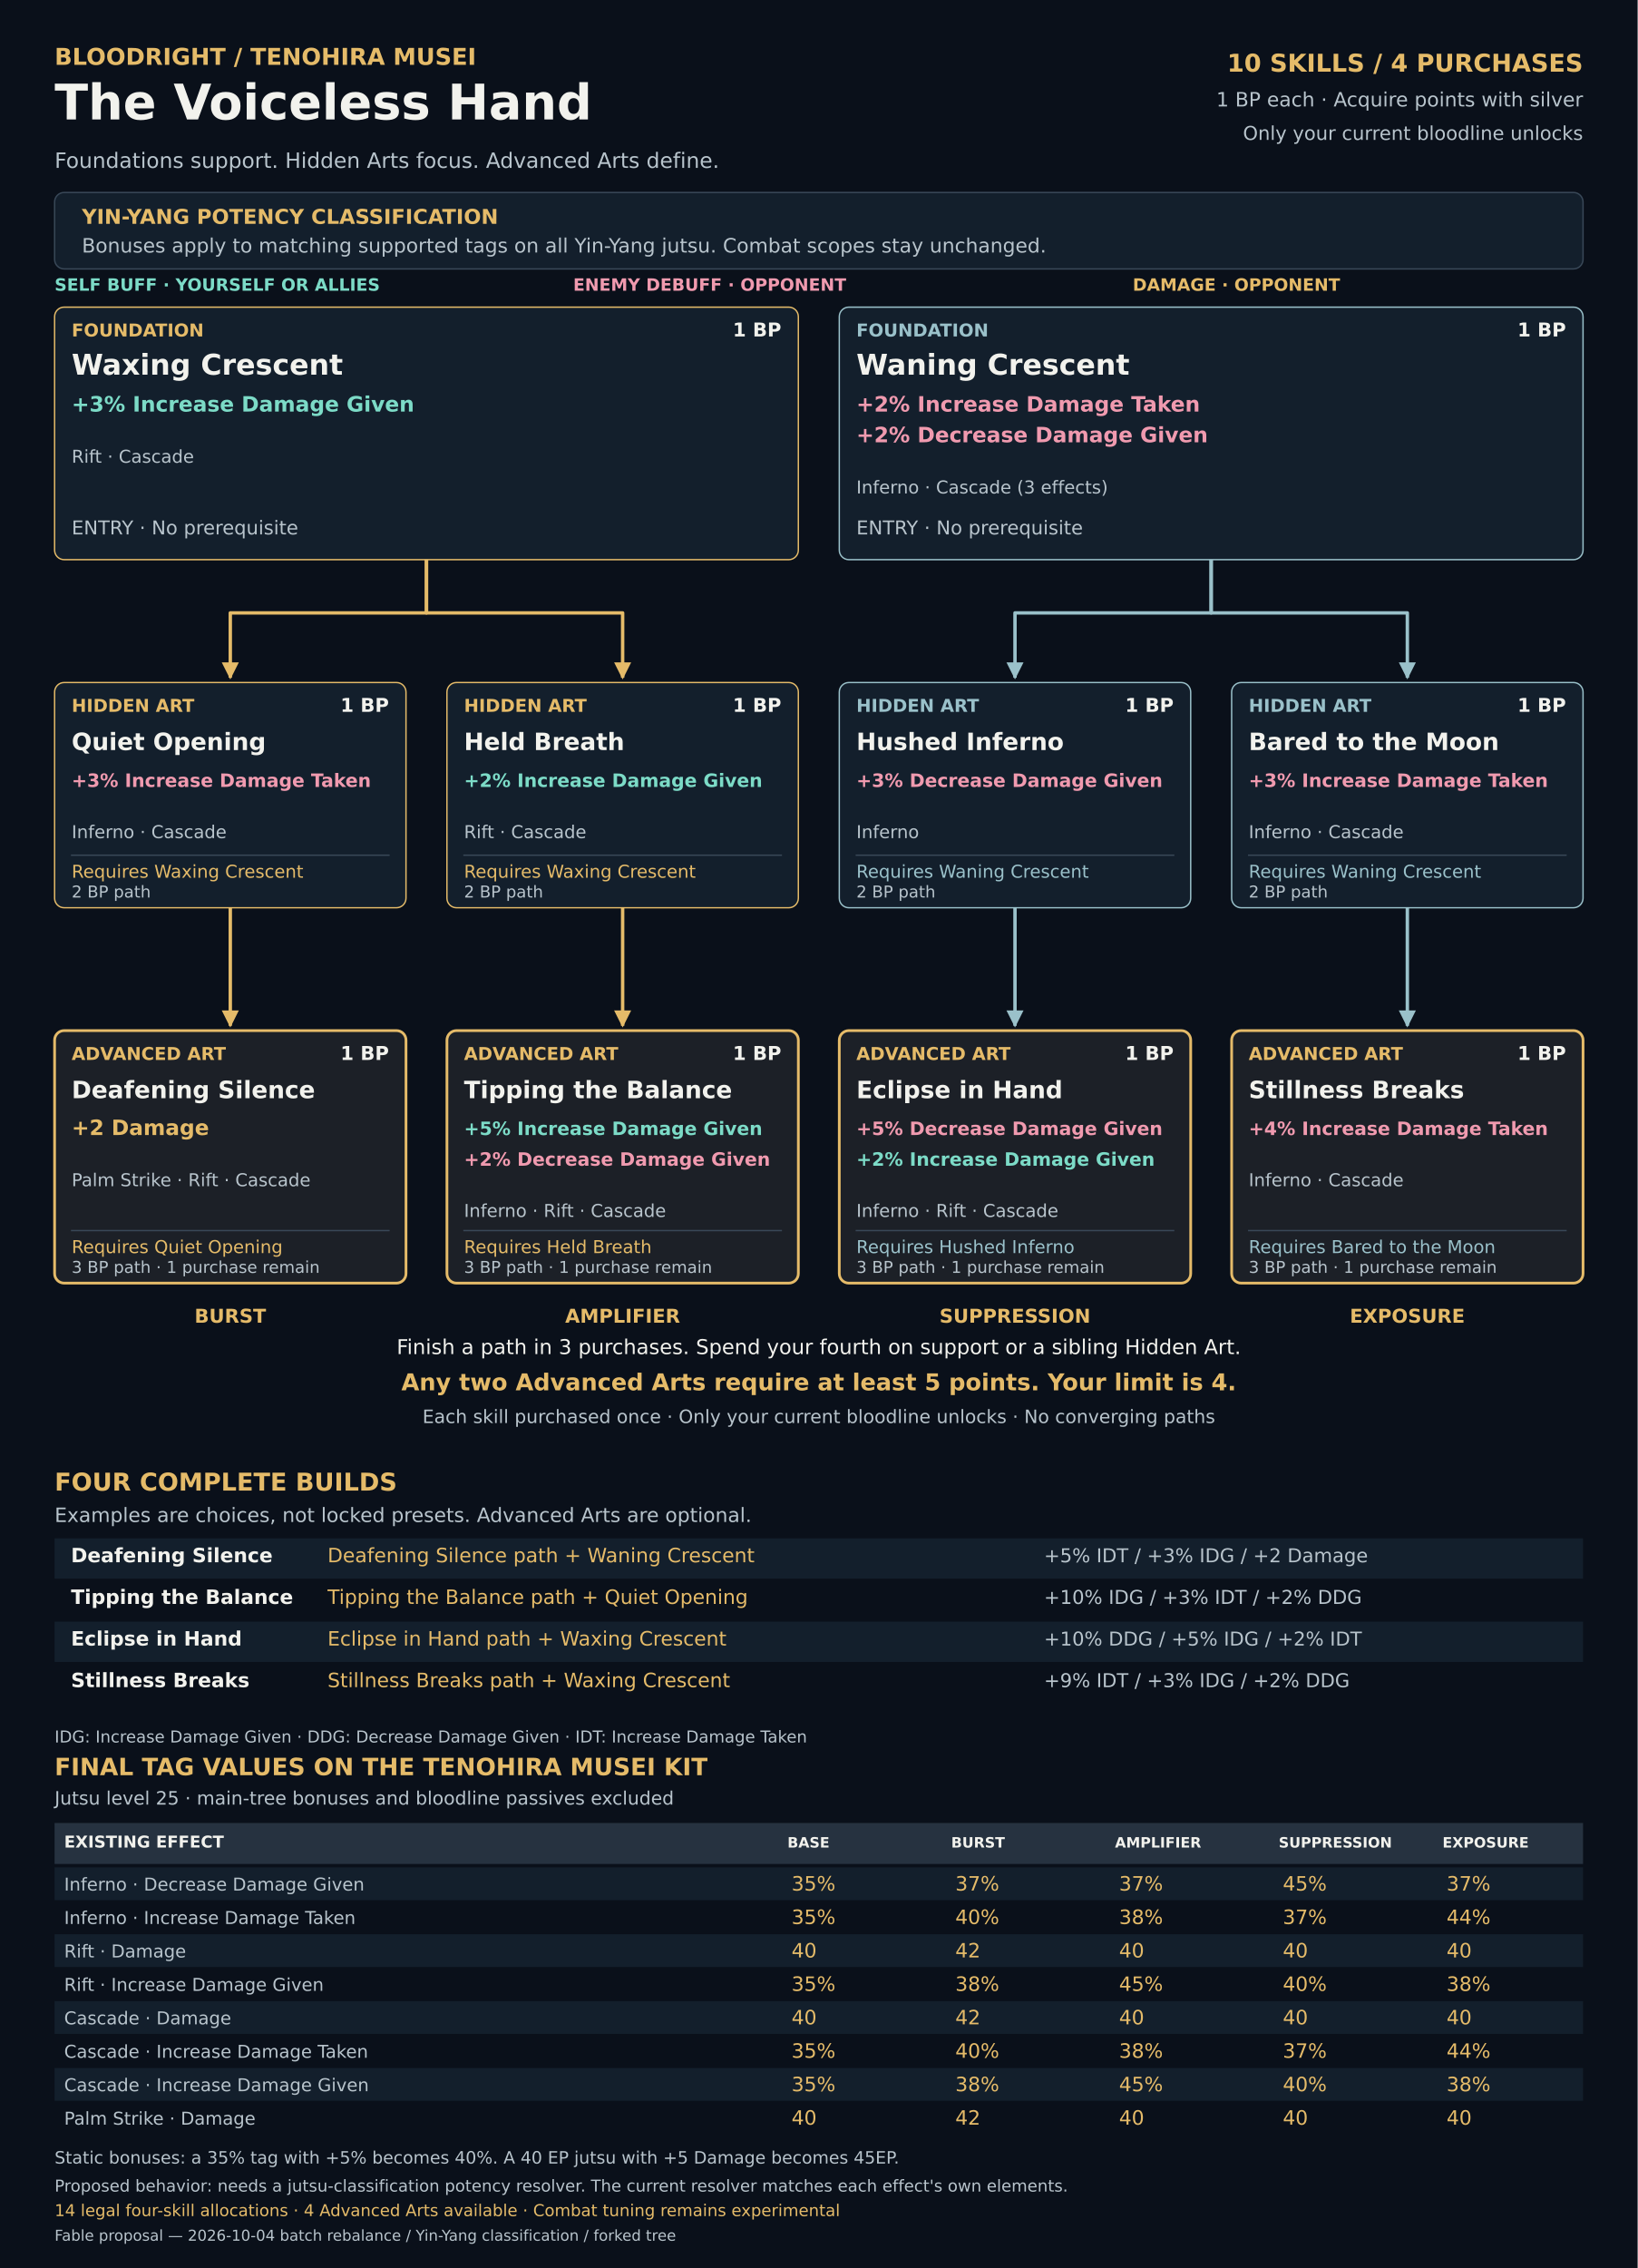
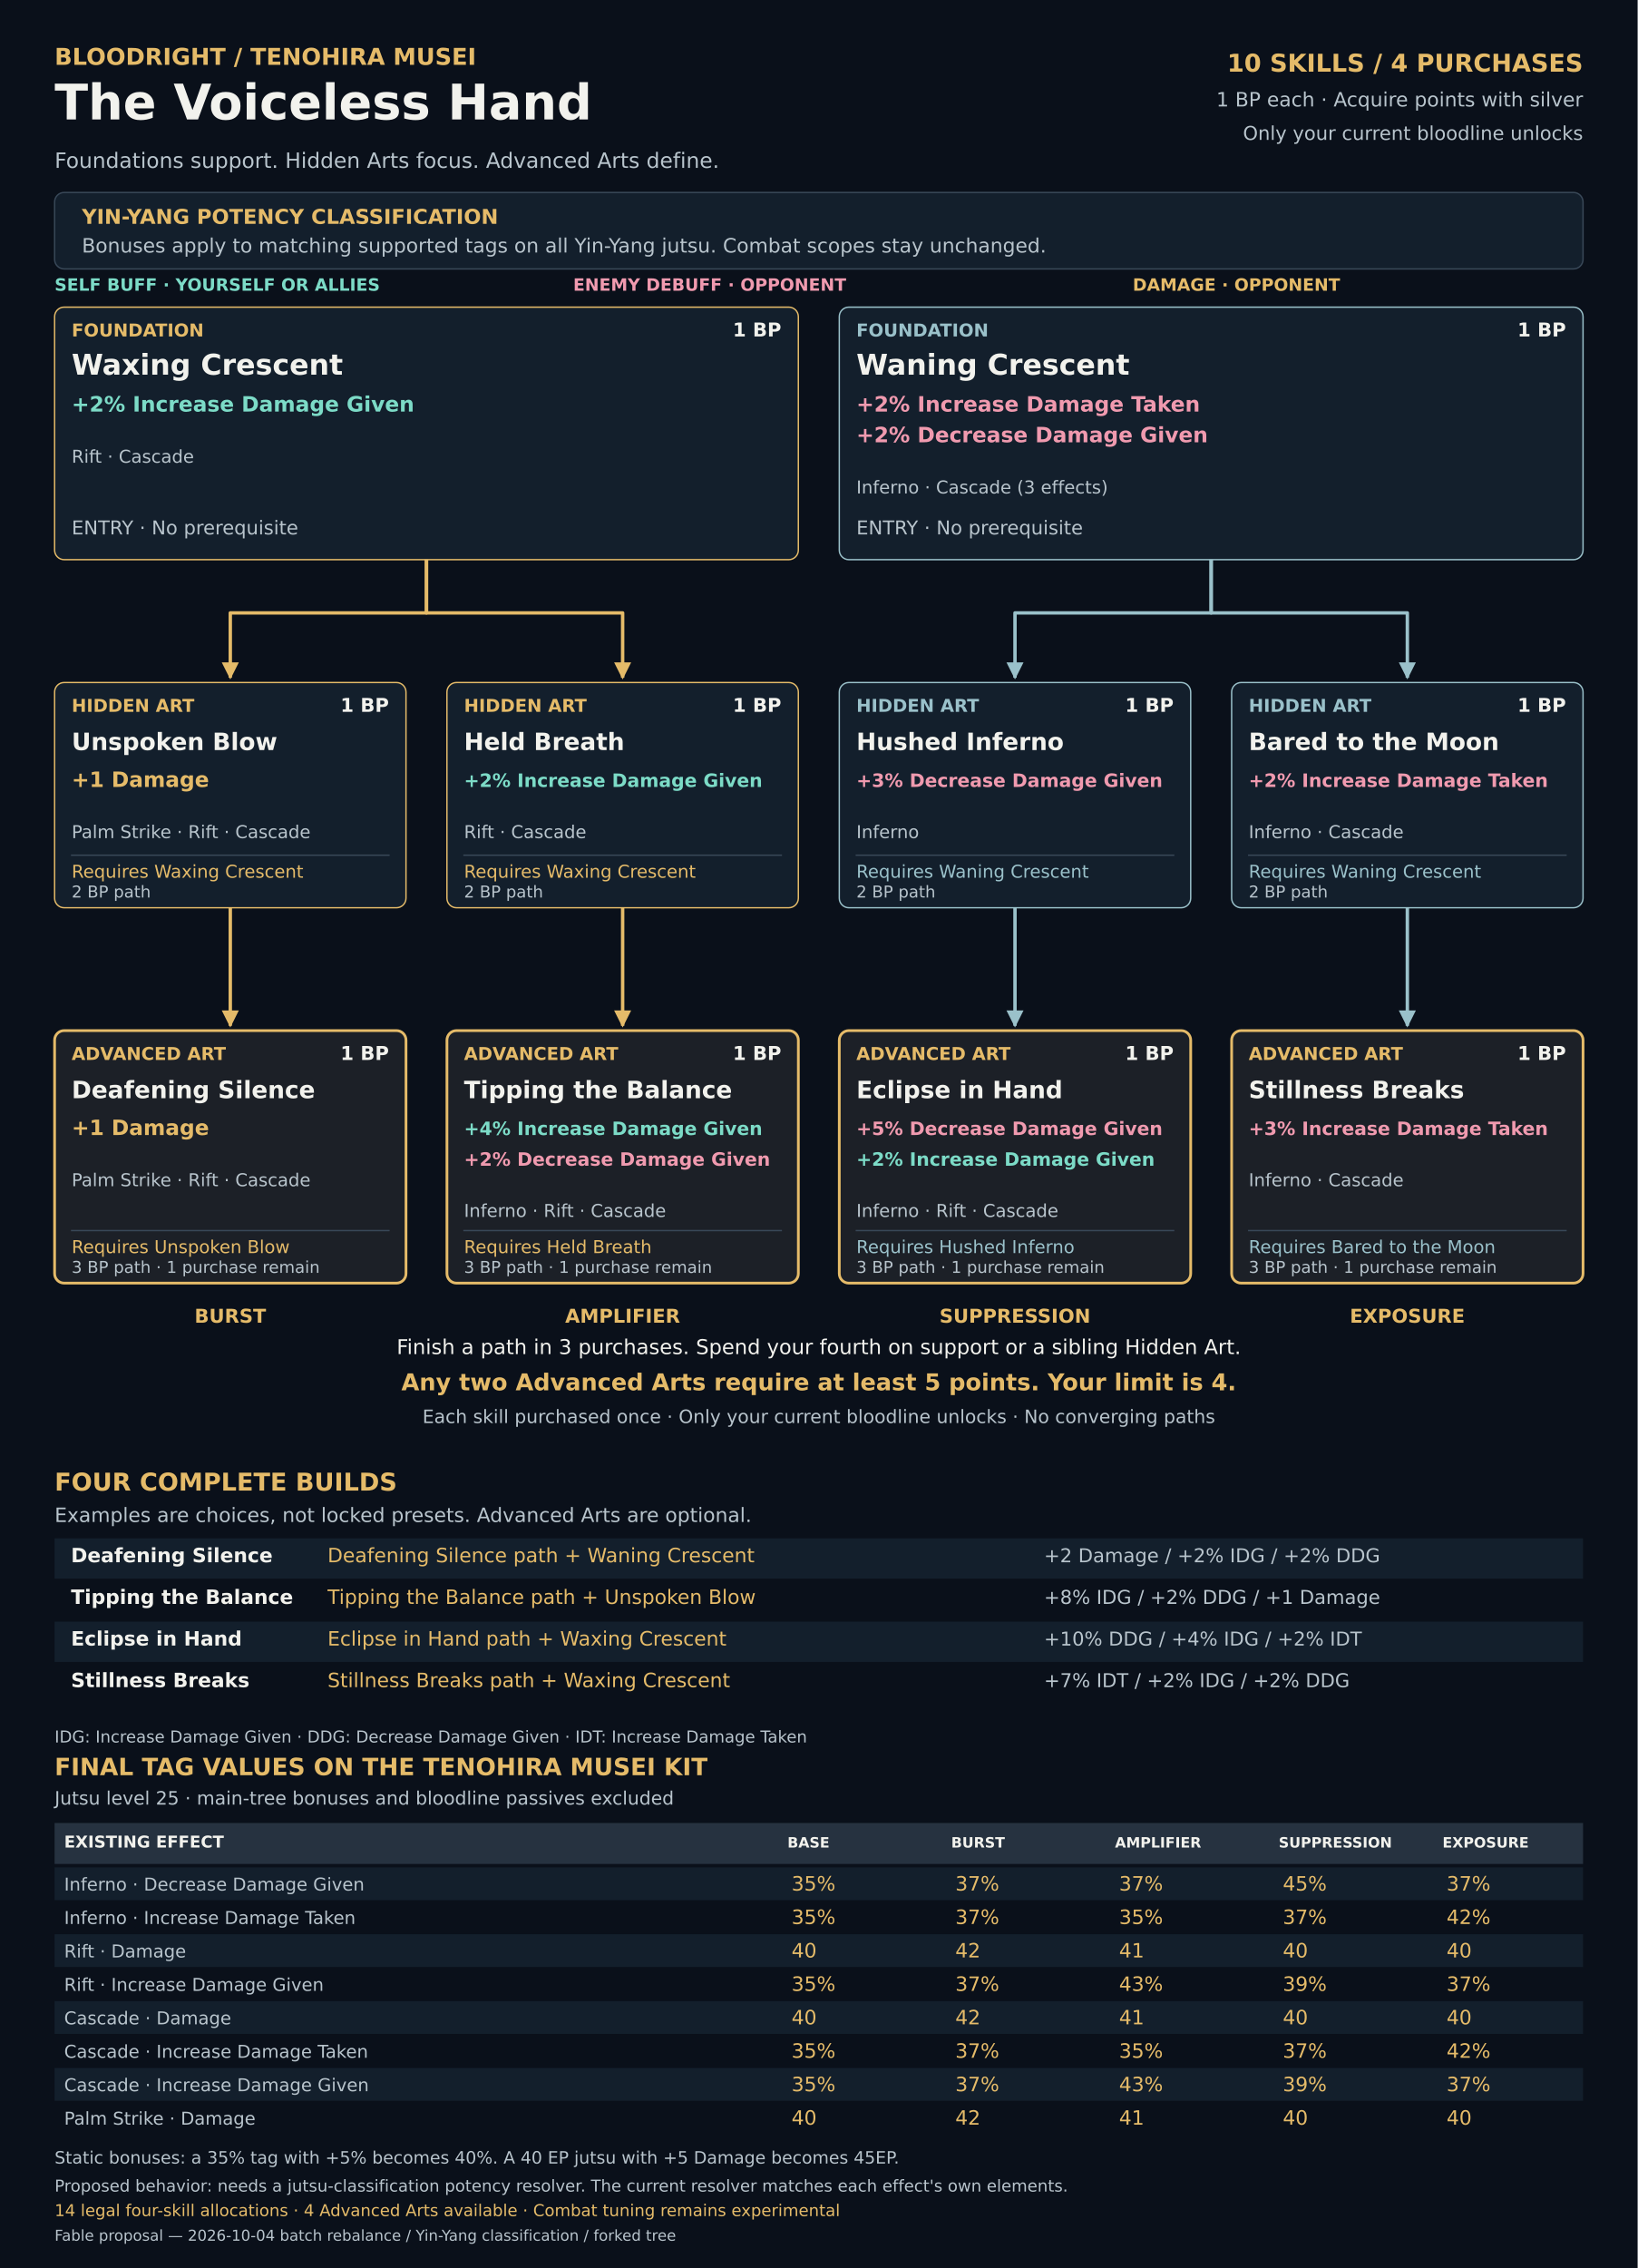
<svg xmlns="http://www.w3.org/2000/svg" width="2400" height="3323" viewBox="0 0 2400 3323" role="img" aria-labelledby="title desc">
  <defs>
    <marker id="arrow-0" viewBox="0 0 10 10" refX="9" refY="5" markerWidth="5" markerHeight="5" orient="auto">
      <path d="M0 0L10 5L0 10Z" fill="#e5bb69" />
    </marker>
    <marker id="arrow-1" viewBox="0 0 10 10" refX="9" refY="5" markerWidth="5" markerHeight="5" orient="auto">
      <path d="M0 0L10 5L0 10Z" fill="#9ac1ca" />
    </marker>
    <marker id="arrow-2" viewBox="0 0 10 10" refX="9" refY="5" markerWidth="5" markerHeight="5" orient="auto">
      <path d="M0 0L10 5L0 10Z" fill="#b8d98d" />
    </marker>
    <marker id="arrow-3" viewBox="0 0 10 10" refX="9" refY="5" markerWidth="5" markerHeight="5" orient="auto">
      <path d="M0 0L10 5L0 10Z" fill="#d9a6e0" />
    </marker>
  </defs>
  <g font-family="DejaVu Sans, sans-serif">
    <rect x="0" y="0" width="2400" height="3323" rx="0" fill="#0a101a" />
    <text x="80" y="95" font-size="34" font-weight="700" fill="#e5bb69" text-anchor="start">BLOODRIGHT / TENOHIRA MUSEI</text>
    <text x="80" y="175" font-size="72" font-weight="700" fill="#f2f2ed" text-anchor="start">The Voiceless Hand</text>
    <text x="80" y="246" font-size="31" font-weight="400" fill="#b8c4cc" text-anchor="start">Foundations support. Hidden Arts focus. Advanced Arts define.</text>
    <text x="2320" y="105" font-size="36" font-weight="700" fill="#e5bb69" text-anchor="end">10 SKILLS  /  4 PURCHASES</text>
    <text x="2320" y="156" font-size="29" font-weight="400" fill="#b8c4cc" text-anchor="end">1 BP each · Acquire points with silver</text>
    <text x="2320" y="205" font-size="28" font-weight="400" fill="#b8c4cc" text-anchor="end">Only your current bloodline unlocks</text>
    <rect x="80" y="282" width="2240" height="112" rx="14" fill="#131f2c" stroke="#394858" stroke-width="2" />
    <text x="120" y="328" font-size="30" font-weight="700" fill="#e5bb69" text-anchor="start">YIN-YANG POTENCY CLASSIFICATION</text>
    <text x="120" y="370" font-size="29" font-weight="400" fill="#b8c4cc" text-anchor="start">Bonuses apply to matching supported tags on all Yin-Yang jutsu. Combat scopes stay unchanged.</text>
    <text x="80" y="426" font-size="25" font-weight="700" fill="#7cdbc7" text-anchor="start">SELF BUFF · YOURSELF OR ALLIES</text>
    <text x="840" y="426" font-size="25" font-weight="700" fill="#f09aaf" text-anchor="start">ENEMY DEBUFF · OPPONENT</text>
    <text x="1660" y="426" font-size="25" font-weight="700" fill="#e5bb69" text-anchor="start">DAMAGE · OPPONENT</text>
    <path id="edge-02-03" data-from="02" data-to="03" d="M337.5 1330 V1503" fill="none" stroke="#e5bb69" stroke-width="5" stroke-linejoin="round" marker-end="url(#arrow-0)" />
    <path id="edge-04-05" data-from="04" data-to="05" d="M912.5 1330 V1503" fill="none" stroke="#e5bb69" stroke-width="5" stroke-linejoin="round" marker-end="url(#arrow-0)" />
    <path id="edge-01-02" data-from="01" data-to="02" d="M625 820 V898 H337.5 V993" fill="none" stroke="#e5bb69" stroke-width="5" stroke-linejoin="round" marker-end="url(#arrow-0)" />
    <path id="edge-01-04" data-from="01" data-to="04" d="M625 820 V898 H912.5 V993" fill="none" stroke="#e5bb69" stroke-width="5" stroke-linejoin="round" marker-end="url(#arrow-0)" />
    <path id="edge-07-08" data-from="07" data-to="08" d="M1487.5 1330 V1503" fill="none" stroke="#9ac1ca" stroke-width="5" stroke-linejoin="round" marker-end="url(#arrow-1)" />
    <path id="edge-09-10" data-from="09" data-to="10" d="M2062.5 1330 V1503" fill="none" stroke="#9ac1ca" stroke-width="5" stroke-linejoin="round" marker-end="url(#arrow-1)" />
    <path id="edge-06-07" data-from="06" data-to="07" d="M1775 820 V898 H1487.5 V993" fill="none" stroke="#9ac1ca" stroke-width="5" stroke-linejoin="round" marker-end="url(#arrow-1)" />
    <path id="edge-06-09" data-from="06" data-to="09" d="M1775 820 V898 H2062.5 V993" fill="none" stroke="#9ac1ca" stroke-width="5" stroke-linejoin="round" marker-end="url(#arrow-1)" />
    <g id="node-01" data-cost="1" data-prerequisites="" data-potency-classification="Yin-Yang">
      <rect x="80" y="450" width="1090" height="370" rx="14" fill="#131f2c" stroke="#e5bb69" stroke-width="2" />
      <text x="105.0" y="493" font-size="26" font-weight="700" fill="#e5bb69" text-anchor="start">FOUNDATION</text>
      <text x="1145.0" y="493" font-size="28" font-weight="700" fill="#f2f2ed" text-anchor="end">1 BP</text>
      <text x="105.0" y="549" font-size="42" font-weight="700" fill="#f2f2ed" text-anchor="start">Waxing Crescent</text>
-       <text x="105.0" y="603" font-size="31" font-weight="700" fill="#7cdbc7" text-anchor="start">+3% Increase Damage Given</text>
+       <text x="105.0" y="603" font-size="31" font-weight="700" fill="#7cdbc7" text-anchor="start">+2% Increase Damage Given</text>
      <text x="105.0" y="678" font-size="26" font-weight="400" fill="#b8c4cc" text-anchor="start">Rift · Cascade</text>
      <text x="105.0" y="783" font-size="28" font-weight="400" fill="#b8c4cc" text-anchor="start">ENTRY · No prerequisite</text>
    </g>
    <g id="node-06" data-cost="1" data-prerequisites="" data-potency-classification="Yin-Yang">
      <rect x="1230" y="450" width="1090" height="370" rx="14" fill="#131f2c" stroke="#9ac1ca" stroke-width="2" />
      <text x="1255.0" y="493" font-size="26" font-weight="700" fill="#9ac1ca" text-anchor="start">FOUNDATION</text>
      <text x="2295.0" y="493" font-size="28" font-weight="700" fill="#f2f2ed" text-anchor="end">1 BP</text>
      <text x="1255.0" y="549" font-size="42" font-weight="700" fill="#f2f2ed" text-anchor="start">Waning Crescent</text>
      <text x="1255.0" y="603" font-size="31" font-weight="700" fill="#f09aaf" text-anchor="start">+2% Increase Damage Taken</text>
      <text x="1255.0" y="648" font-size="31" font-weight="700" fill="#f09aaf" text-anchor="start">+2% Decrease Damage Given</text>
      <text x="1255.0" y="723" font-size="26" font-weight="400" fill="#b8c4cc" text-anchor="start">Inferno · Cascade (3 effects)</text>
      <text x="1255.0" y="783" font-size="28" font-weight="400" fill="#b8c4cc" text-anchor="start">ENTRY · No prerequisite</text>
    </g>
    <g id="node-02" data-cost="1" data-prerequisites="01" data-potency-classification="Yin-Yang">
      <rect x="80" y="1000" width="515" height="330" rx="14" fill="#131f2c" stroke="#e5bb69" stroke-width="2" />
      <text x="105.0" y="1043" font-size="26" font-weight="700" fill="#e5bb69" text-anchor="start">HIDDEN ART</text>
      <text x="570.0" y="1043" font-size="28" font-weight="700" fill="#f2f2ed" text-anchor="end">1 BP</text>
-       <text x="105.0" y="1099" font-size="35" font-weight="700" fill="#f2f2ed" text-anchor="start">Quiet Opening</text>
-       <text x="105.0" y="1153" font-size="27" font-weight="700" fill="#f09aaf" text-anchor="start">+3% Increase Damage Taken</text>
-       <text x="105.0" y="1228" font-size="26" font-weight="400" fill="#b8c4cc" text-anchor="start">Inferno · Cascade</text>
+       <text x="105.0" y="1099" font-size="35" font-weight="700" fill="#f2f2ed" text-anchor="start">Unspoken Blow</text>
+       <text x="105.0" y="1153" font-size="31" font-weight="700" fill="#e5bb69" text-anchor="start">+1 Damage</text>
+       <text x="105.0" y="1228" font-size="26" font-weight="400" fill="#b8c4cc" text-anchor="start">Palm Strike · Rift · Cascade</text>
      <path d="M104 1253 L571 1253" fill="none" stroke="#394858" stroke-width="2" />
      <text x="105.0" y="1286" font-size="26" font-weight="400" fill="#e5bb69" text-anchor="start">Requires Waxing Crescent</text>
      <text x="105.0" y="1315" font-size="24" font-weight="400" fill="#b8c4cc" text-anchor="start">2 BP path</text>
    </g>
    <g id="node-04" data-cost="1" data-prerequisites="01" data-potency-classification="Yin-Yang">
      <rect x="655" y="1000" width="515" height="330" rx="14" fill="#131f2c" stroke="#e5bb69" stroke-width="2" />
      <text x="680.0" y="1043" font-size="26" font-weight="700" fill="#e5bb69" text-anchor="start">HIDDEN ART</text>
      <text x="1145.0" y="1043" font-size="28" font-weight="700" fill="#f2f2ed" text-anchor="end">1 BP</text>
      <text x="680.0" y="1099" font-size="35" font-weight="700" fill="#f2f2ed" text-anchor="start">Held Breath</text>
      <text x="680.0" y="1153" font-size="27" font-weight="700" fill="#7cdbc7" text-anchor="start">+2% Increase Damage Given</text>
      <text x="680.0" y="1228" font-size="26" font-weight="400" fill="#b8c4cc" text-anchor="start">Rift · Cascade</text>
      <path d="M679 1253 L1146 1253" fill="none" stroke="#394858" stroke-width="2" />
      <text x="680.0" y="1286" font-size="26" font-weight="400" fill="#e5bb69" text-anchor="start">Requires Waxing Crescent</text>
      <text x="680.0" y="1315" font-size="24" font-weight="400" fill="#b8c4cc" text-anchor="start">2 BP path</text>
    </g>
    <g id="node-07" data-cost="1" data-prerequisites="06" data-potency-classification="Yin-Yang">
      <rect x="1230" y="1000" width="515" height="330" rx="14" fill="#131f2c" stroke="#9ac1ca" stroke-width="2" />
      <text x="1255.0" y="1043" font-size="26" font-weight="700" fill="#9ac1ca" text-anchor="start">HIDDEN ART</text>
      <text x="1720.0" y="1043" font-size="28" font-weight="700" fill="#f2f2ed" text-anchor="end">1 BP</text>
      <text x="1255.0" y="1099" font-size="35" font-weight="700" fill="#f2f2ed" text-anchor="start">Hushed Inferno</text>
      <text x="1255.0" y="1153" font-size="27" font-weight="700" fill="#f09aaf" text-anchor="start">+3% Decrease Damage Given</text>
      <text x="1255.0" y="1228" font-size="26" font-weight="400" fill="#b8c4cc" text-anchor="start">Inferno</text>
      <path d="M1254 1253 L1721 1253" fill="none" stroke="#394858" stroke-width="2" />
      <text x="1255.0" y="1286" font-size="26" font-weight="400" fill="#9ac1ca" text-anchor="start">Requires Waning Crescent</text>
      <text x="1255.0" y="1315" font-size="24" font-weight="400" fill="#b8c4cc" text-anchor="start">2 BP path</text>
    </g>
    <g id="node-09" data-cost="1" data-prerequisites="06" data-potency-classification="Yin-Yang">
      <rect x="1805" y="1000" width="515" height="330" rx="14" fill="#131f2c" stroke="#9ac1ca" stroke-width="2" />
      <text x="1830.0" y="1043" font-size="26" font-weight="700" fill="#9ac1ca" text-anchor="start">HIDDEN ART</text>
      <text x="2295.0" y="1043" font-size="28" font-weight="700" fill="#f2f2ed" text-anchor="end">1 BP</text>
      <text x="1830.0" y="1099" font-size="35" font-weight="700" fill="#f2f2ed" text-anchor="start">Bared to the Moon</text>
-       <text x="1830.0" y="1153" font-size="27" font-weight="700" fill="#f09aaf" text-anchor="start">+3% Increase Damage Taken</text>
+       <text x="1830.0" y="1153" font-size="27" font-weight="700" fill="#f09aaf" text-anchor="start">+2% Increase Damage Taken</text>
      <text x="1830.0" y="1228" font-size="26" font-weight="400" fill="#b8c4cc" text-anchor="start">Inferno · Cascade</text>
      <path d="M1829 1253 L2296 1253" fill="none" stroke="#394858" stroke-width="2" />
      <text x="1830.0" y="1286" font-size="26" font-weight="400" fill="#9ac1ca" text-anchor="start">Requires Waning Crescent</text>
      <text x="1830.0" y="1315" font-size="24" font-weight="400" fill="#b8c4cc" text-anchor="start">2 BP path</text>
    </g>
    <g id="node-03" data-cost="1" data-prerequisites="02" data-potency-classification="Yin-Yang">
      <rect x="80" y="1510" width="515" height="370" rx="14" fill="#1c2027" stroke="#e5bb69" stroke-width="4" />
      <text x="105.0" y="1553" font-size="26" font-weight="700" fill="#e5bb69" text-anchor="start">ADVANCED ART</text>
      <text x="570.0" y="1553" font-size="28" font-weight="700" fill="#f2f2ed" text-anchor="end">1 BP</text>
      <text x="105.0" y="1609" font-size="35" font-weight="700" fill="#f2f2ed" text-anchor="start">Deafening Silence</text>
-       <text x="105.0" y="1663" font-size="31" font-weight="700" fill="#e5bb69" text-anchor="start">+2 Damage</text>
+       <text x="105.0" y="1663" font-size="31" font-weight="700" fill="#e5bb69" text-anchor="start">+1 Damage</text>
      <text x="105.0" y="1738" font-size="26" font-weight="400" fill="#b8c4cc" text-anchor="start">Palm Strike · Rift · Cascade</text>
      <path d="M104 1803 L571 1803" fill="none" stroke="#394858" stroke-width="2" />
-       <text x="105.0" y="1836" font-size="26" font-weight="400" fill="#e5bb69" text-anchor="start">Requires Quiet Opening</text>
+       <text x="105.0" y="1836" font-size="26" font-weight="400" fill="#e5bb69" text-anchor="start">Requires Unspoken Blow</text>
      <text x="105.0" y="1865" font-size="24" font-weight="400" fill="#b8c4cc" text-anchor="start">3 BP path · 1 purchase remain</text>
    </g>
    <g id="node-05" data-cost="1" data-prerequisites="04" data-potency-classification="Yin-Yang">
      <rect x="655" y="1510" width="515" height="370" rx="14" fill="#1c2027" stroke="#e5bb69" stroke-width="4" />
      <text x="680.0" y="1553" font-size="26" font-weight="700" fill="#e5bb69" text-anchor="start">ADVANCED ART</text>
      <text x="1145.0" y="1553" font-size="28" font-weight="700" fill="#f2f2ed" text-anchor="end">1 BP</text>
      <text x="680.0" y="1609" font-size="35" font-weight="700" fill="#f2f2ed" text-anchor="start">Tipping the Balance</text>
-       <text x="680.0" y="1663" font-size="27" font-weight="700" fill="#7cdbc7" text-anchor="start">+5% Increase Damage Given</text>
+       <text x="680.0" y="1663" font-size="27" font-weight="700" fill="#7cdbc7" text-anchor="start">+4% Increase Damage Given</text>
      <text x="680.0" y="1708" font-size="27" font-weight="700" fill="#f09aaf" text-anchor="start">+2% Decrease Damage Given</text>
      <text x="680.0" y="1783" font-size="26" font-weight="400" fill="#b8c4cc" text-anchor="start">Inferno · Rift · Cascade</text>
      <path d="M679 1803 L1146 1803" fill="none" stroke="#394858" stroke-width="2" />
      <text x="680.0" y="1836" font-size="26" font-weight="400" fill="#e5bb69" text-anchor="start">Requires Held Breath</text>
      <text x="680.0" y="1865" font-size="24" font-weight="400" fill="#b8c4cc" text-anchor="start">3 BP path · 1 purchase remain</text>
    </g>
    <g id="node-08" data-cost="1" data-prerequisites="07" data-potency-classification="Yin-Yang">
      <rect x="1230" y="1510" width="515" height="370" rx="14" fill="#1c2027" stroke="#e5bb69" stroke-width="4" />
      <text x="1255.0" y="1553" font-size="26" font-weight="700" fill="#e5bb69" text-anchor="start">ADVANCED ART</text>
      <text x="1720.0" y="1553" font-size="28" font-weight="700" fill="#f2f2ed" text-anchor="end">1 BP</text>
      <text x="1255.0" y="1609" font-size="35" font-weight="700" fill="#f2f2ed" text-anchor="start">Eclipse in Hand</text>
      <text x="1255.0" y="1663" font-size="27" font-weight="700" fill="#f09aaf" text-anchor="start">+5% Decrease Damage Given</text>
      <text x="1255.0" y="1708" font-size="27" font-weight="700" fill="#7cdbc7" text-anchor="start">+2% Increase Damage Given</text>
      <text x="1255.0" y="1783" font-size="26" font-weight="400" fill="#b8c4cc" text-anchor="start">Inferno · Rift · Cascade</text>
      <path d="M1254 1803 L1721 1803" fill="none" stroke="#394858" stroke-width="2" />
      <text x="1255.0" y="1836" font-size="26" font-weight="400" fill="#9ac1ca" text-anchor="start">Requires Hushed Inferno</text>
      <text x="1255.0" y="1865" font-size="24" font-weight="400" fill="#b8c4cc" text-anchor="start">3 BP path · 1 purchase remain</text>
    </g>
    <g id="node-10" data-cost="1" data-prerequisites="09" data-potency-classification="Yin-Yang">
      <rect x="1805" y="1510" width="515" height="370" rx="14" fill="#1c2027" stroke="#e5bb69" stroke-width="4" />
      <text x="1830.0" y="1553" font-size="26" font-weight="700" fill="#e5bb69" text-anchor="start">ADVANCED ART</text>
      <text x="2295.0" y="1553" font-size="28" font-weight="700" fill="#f2f2ed" text-anchor="end">1 BP</text>
      <text x="1830.0" y="1609" font-size="35" font-weight="700" fill="#f2f2ed" text-anchor="start">Stillness Breaks</text>
-       <text x="1830.0" y="1663" font-size="27" font-weight="700" fill="#f09aaf" text-anchor="start">+4% Increase Damage Taken</text>
+       <text x="1830.0" y="1663" font-size="27" font-weight="700" fill="#f09aaf" text-anchor="start">+3% Increase Damage Taken</text>
      <text x="1830.0" y="1738" font-size="26" font-weight="400" fill="#b8c4cc" text-anchor="start">Inferno · Cascade</text>
      <path d="M1829 1803 L2296 1803" fill="none" stroke="#394858" stroke-width="2" />
      <text x="1830.0" y="1836" font-size="26" font-weight="400" fill="#9ac1ca" text-anchor="start">Requires Bared to the Moon</text>
      <text x="1830.0" y="1865" font-size="24" font-weight="400" fill="#b8c4cc" text-anchor="start">3 BP path · 1 purchase remain</text>
    </g>
    <text x="337.5" y="1938" font-size="28" font-weight="700" fill="#e5bb69" text-anchor="middle">BURST</text>
    <text x="912.5" y="1938" font-size="28" font-weight="700" fill="#e5bb69" text-anchor="middle">AMPLIFIER</text>
    <text x="1487.5" y="1938" font-size="28" font-weight="700" fill="#e5bb69" text-anchor="middle">SUPPRESSION</text>
    <text x="2062.5" y="1938" font-size="28" font-weight="700" fill="#e5bb69" text-anchor="middle">EXPOSURE</text>
    <text x="1200.0" y="1984" font-size="30" font-weight="400" fill="#f2f2ed" text-anchor="middle">Finish a path in 3 purchases. Spend your fourth on support or a sibling Hidden Art.</text>
    <text x="1200.0" y="2037" font-size="34" font-weight="700" fill="#e5bb69" text-anchor="middle">Any two Advanced Arts require at least 5 points. Your limit is 4.</text>
    <text x="1200.0" y="2085" font-size="27" font-weight="400" fill="#b8c4cc" text-anchor="middle">Each skill purchased once · Only your current bloodline unlocks · No converging paths</text>
    <text x="80" y="2184" font-size="36" font-weight="700" fill="#e5bb69" text-anchor="start">FOUR COMPLETE BUILDS</text>
    <text x="80" y="2230" font-size="29" font-weight="400" fill="#b8c4cc" text-anchor="start">Examples are choices, not locked presets. Advanced Arts are optional.</text>
    <rect x="80" y="2254" width="2240" height="59" rx="0" fill="#131f2c" />
    <text x="104" y="2289" font-size="29" font-weight="700" fill="#f2f2ed" text-anchor="start">Deafening Silence</text>
    <text x="480" y="2289" font-size="29" font-weight="400" fill="#e5bb69" text-anchor="start">Deafening Silence path + Waning Crescent</text>
-     <text x="1530" y="2289" font-size="28" font-weight="400" fill="#b8c4cc" text-anchor="start">+5% IDT / +3% IDG / +2 Damage</text>
+     <text x="1530" y="2289" font-size="28" font-weight="400" fill="#b8c4cc" text-anchor="start">+2 Damage / +2% IDG / +2% DDG</text>
    <rect x="80" y="2315" width="2240" height="59" rx="0" fill="#0a101a" />
    <text x="104" y="2350" font-size="29" font-weight="700" fill="#f2f2ed" text-anchor="start">Tipping the Balance</text>
-     <text x="480" y="2350" font-size="29" font-weight="400" fill="#e5bb69" text-anchor="start">Tipping the Balance path + Quiet Opening</text>
-     <text x="1530" y="2350" font-size="28" font-weight="400" fill="#b8c4cc" text-anchor="start">+10% IDG / +3% IDT / +2% DDG</text>
+     <text x="480" y="2350" font-size="29" font-weight="400" fill="#e5bb69" text-anchor="start">Tipping the Balance path + Unspoken Blow</text>
+     <text x="1530" y="2350" font-size="28" font-weight="400" fill="#b8c4cc" text-anchor="start">+8% IDG / +2% DDG / +1 Damage</text>
    <rect x="80" y="2376" width="2240" height="59" rx="0" fill="#131f2c" />
    <text x="104" y="2411" font-size="29" font-weight="700" fill="#f2f2ed" text-anchor="start">Eclipse in Hand</text>
    <text x="480" y="2411" font-size="29" font-weight="400" fill="#e5bb69" text-anchor="start">Eclipse in Hand path + Waxing Crescent</text>
-     <text x="1530" y="2411" font-size="28" font-weight="400" fill="#b8c4cc" text-anchor="start">+10% DDG / +5% IDG / +2% IDT</text>
+     <text x="1530" y="2411" font-size="28" font-weight="400" fill="#b8c4cc" text-anchor="start">+10% DDG / +4% IDG / +2% IDT</text>
    <rect x="80" y="2437" width="2240" height="59" rx="0" fill="#0a101a" />
    <text x="104" y="2472" font-size="29" font-weight="700" fill="#f2f2ed" text-anchor="start">Stillness Breaks</text>
    <text x="480" y="2472" font-size="29" font-weight="400" fill="#e5bb69" text-anchor="start">Stillness Breaks path + Waxing Crescent</text>
-     <text x="1530" y="2472" font-size="28" font-weight="400" fill="#b8c4cc" text-anchor="start">+9% IDT / +3% IDG / +2% DDG</text>
+     <text x="1530" y="2472" font-size="28" font-weight="400" fill="#b8c4cc" text-anchor="start">+7% IDT / +2% IDG / +2% DDG</text>
    <text x="80" y="2553" font-size="24" font-weight="400" fill="#b8c4cc" text-anchor="start">IDG: Increase Damage Given · DDG: Decrease Damage Given · IDT: Increase Damage Taken</text>
    <text x="80" y="2601" font-size="35" font-weight="700" fill="#e5bb69" text-anchor="start">FINAL TAG VALUES ON THE TENOHIRA MUSEI KIT</text>
    <text x="80" y="2644" font-size="27" font-weight="400" fill="#b8c4cc" text-anchor="start">Jutsu level 25 · main-tree bonuses and bloodline passives excluded</text>
    <rect x="80" y="2671" width="2240" height="60" rx="0" fill="#263240" />
    <text x="94" y="2707" font-size="24" font-weight="700" fill="#f2f2ed" text-anchor="start">EXISTING EFFECT</text>
    <text x="1154.0" y="2707" font-size="21" font-weight="700" fill="#f2f2ed" text-anchor="start">BASE</text>
    <text x="1394.0" y="2707" font-size="21" font-weight="700" fill="#f2f2ed" text-anchor="start">BURST</text>
    <text x="1634.0" y="2707" font-size="21" font-weight="700" fill="#f2f2ed" text-anchor="start">AMPLIFIER</text>
    <text x="1874.0" y="2707" font-size="21" font-weight="700" fill="#f2f2ed" text-anchor="start">SUPPRESSION</text>
    <text x="2114.0" y="2707" font-size="21" font-weight="700" fill="#f2f2ed" text-anchor="start">EXPOSURE</text>
    <rect x="80" y="2736" width="2240" height="48" rx="0" fill="#131f2c" />
    <text x="94" y="2770" font-size="26" font-weight="400" fill="#b8c4cc" text-anchor="start">Inferno · Decrease Damage Given</text>
    <text x="1160.0" y="2770" font-size="29" font-weight="400" fill="#e5bb69" text-anchor="start">35%</text>
    <text x="1400.0" y="2770" font-size="29" font-weight="400" fill="#e5bb69" text-anchor="start">37%</text>
    <text x="1640.0" y="2770" font-size="29" font-weight="400" fill="#e5bb69" text-anchor="start">37%</text>
    <text x="1880.0" y="2770" font-size="29" font-weight="400" fill="#e5bb69" text-anchor="start">45%</text>
    <text x="2120.0" y="2770" font-size="29" font-weight="400" fill="#e5bb69" text-anchor="start">37%</text>
    <text x="94" y="2819" font-size="26" font-weight="400" fill="#b8c4cc" text-anchor="start">Inferno · Increase Damage Taken</text>
    <text x="1160.0" y="2819" font-size="29" font-weight="400" fill="#e5bb69" text-anchor="start">35%</text>
-     <text x="1400.0" y="2819" font-size="29" font-weight="400" fill="#e5bb69" text-anchor="start">40%</text>
-     <text x="1640.0" y="2819" font-size="29" font-weight="400" fill="#e5bb69" text-anchor="start">38%</text>
+     <text x="1400.0" y="2819" font-size="29" font-weight="400" fill="#e5bb69" text-anchor="start">37%</text>
+     <text x="1640.0" y="2819" font-size="29" font-weight="400" fill="#e5bb69" text-anchor="start">35%</text>
    <text x="1880.0" y="2819" font-size="29" font-weight="400" fill="#e5bb69" text-anchor="start">37%</text>
-     <text x="2120.0" y="2819" font-size="29" font-weight="400" fill="#e5bb69" text-anchor="start">44%</text>
+     <text x="2120.0" y="2819" font-size="29" font-weight="400" fill="#e5bb69" text-anchor="start">42%</text>
    <rect x="80" y="2834" width="2240" height="48" rx="0" fill="#131f2c" />
    <text x="94" y="2868" font-size="26" font-weight="400" fill="#b8c4cc" text-anchor="start">Rift · Damage</text>
    <text x="1160.0" y="2868" font-size="29" font-weight="400" fill="#e5bb69" text-anchor="start">40</text>
    <text x="1400.0" y="2868" font-size="29" font-weight="400" fill="#e5bb69" text-anchor="start">42</text>
-     <text x="1640.0" y="2868" font-size="29" font-weight="400" fill="#e5bb69" text-anchor="start">40</text>
+     <text x="1640.0" y="2868" font-size="29" font-weight="400" fill="#e5bb69" text-anchor="start">41</text>
    <text x="1880.0" y="2868" font-size="29" font-weight="400" fill="#e5bb69" text-anchor="start">40</text>
    <text x="2120.0" y="2868" font-size="29" font-weight="400" fill="#e5bb69" text-anchor="start">40</text>
    <text x="94" y="2917" font-size="26" font-weight="400" fill="#b8c4cc" text-anchor="start">Rift · Increase Damage Given</text>
    <text x="1160.0" y="2917" font-size="29" font-weight="400" fill="#e5bb69" text-anchor="start">35%</text>
-     <text x="1400.0" y="2917" font-size="29" font-weight="400" fill="#e5bb69" text-anchor="start">38%</text>
-     <text x="1640.0" y="2917" font-size="29" font-weight="400" fill="#e5bb69" text-anchor="start">45%</text>
-     <text x="1880.0" y="2917" font-size="29" font-weight="400" fill="#e5bb69" text-anchor="start">40%</text>
-     <text x="2120.0" y="2917" font-size="29" font-weight="400" fill="#e5bb69" text-anchor="start">38%</text>
+     <text x="1400.0" y="2917" font-size="29" font-weight="400" fill="#e5bb69" text-anchor="start">37%</text>
+     <text x="1640.0" y="2917" font-size="29" font-weight="400" fill="#e5bb69" text-anchor="start">43%</text>
+     <text x="1880.0" y="2917" font-size="29" font-weight="400" fill="#e5bb69" text-anchor="start">39%</text>
+     <text x="2120.0" y="2917" font-size="29" font-weight="400" fill="#e5bb69" text-anchor="start">37%</text>
    <rect x="80" y="2932" width="2240" height="48" rx="0" fill="#131f2c" />
    <text x="94" y="2966" font-size="26" font-weight="400" fill="#b8c4cc" text-anchor="start">Cascade · Damage</text>
    <text x="1160.0" y="2966" font-size="29" font-weight="400" fill="#e5bb69" text-anchor="start">40</text>
    <text x="1400.0" y="2966" font-size="29" font-weight="400" fill="#e5bb69" text-anchor="start">42</text>
-     <text x="1640.0" y="2966" font-size="29" font-weight="400" fill="#e5bb69" text-anchor="start">40</text>
+     <text x="1640.0" y="2966" font-size="29" font-weight="400" fill="#e5bb69" text-anchor="start">41</text>
    <text x="1880.0" y="2966" font-size="29" font-weight="400" fill="#e5bb69" text-anchor="start">40</text>
    <text x="2120.0" y="2966" font-size="29" font-weight="400" fill="#e5bb69" text-anchor="start">40</text>
    <text x="94" y="3015" font-size="26" font-weight="400" fill="#b8c4cc" text-anchor="start">Cascade · Increase Damage Taken</text>
    <text x="1160.0" y="3015" font-size="29" font-weight="400" fill="#e5bb69" text-anchor="start">35%</text>
-     <text x="1400.0" y="3015" font-size="29" font-weight="400" fill="#e5bb69" text-anchor="start">40%</text>
-     <text x="1640.0" y="3015" font-size="29" font-weight="400" fill="#e5bb69" text-anchor="start">38%</text>
+     <text x="1400.0" y="3015" font-size="29" font-weight="400" fill="#e5bb69" text-anchor="start">37%</text>
+     <text x="1640.0" y="3015" font-size="29" font-weight="400" fill="#e5bb69" text-anchor="start">35%</text>
    <text x="1880.0" y="3015" font-size="29" font-weight="400" fill="#e5bb69" text-anchor="start">37%</text>
-     <text x="2120.0" y="3015" font-size="29" font-weight="400" fill="#e5bb69" text-anchor="start">44%</text>
+     <text x="2120.0" y="3015" font-size="29" font-weight="400" fill="#e5bb69" text-anchor="start">42%</text>
    <rect x="80" y="3030" width="2240" height="48" rx="0" fill="#131f2c" />
    <text x="94" y="3064" font-size="26" font-weight="400" fill="#b8c4cc" text-anchor="start">Cascade · Increase Damage Given</text>
    <text x="1160.0" y="3064" font-size="29" font-weight="400" fill="#e5bb69" text-anchor="start">35%</text>
-     <text x="1400.0" y="3064" font-size="29" font-weight="400" fill="#e5bb69" text-anchor="start">38%</text>
-     <text x="1640.0" y="3064" font-size="29" font-weight="400" fill="#e5bb69" text-anchor="start">45%</text>
-     <text x="1880.0" y="3064" font-size="29" font-weight="400" fill="#e5bb69" text-anchor="start">40%</text>
-     <text x="2120.0" y="3064" font-size="29" font-weight="400" fill="#e5bb69" text-anchor="start">38%</text>
+     <text x="1400.0" y="3064" font-size="29" font-weight="400" fill="#e5bb69" text-anchor="start">37%</text>
+     <text x="1640.0" y="3064" font-size="29" font-weight="400" fill="#e5bb69" text-anchor="start">43%</text>
+     <text x="1880.0" y="3064" font-size="29" font-weight="400" fill="#e5bb69" text-anchor="start">39%</text>
+     <text x="2120.0" y="3064" font-size="29" font-weight="400" fill="#e5bb69" text-anchor="start">37%</text>
    <text x="94" y="3113" font-size="26" font-weight="400" fill="#b8c4cc" text-anchor="start">Palm Strike · Damage</text>
    <text x="1160.0" y="3113" font-size="29" font-weight="400" fill="#e5bb69" text-anchor="start">40</text>
    <text x="1400.0" y="3113" font-size="29" font-weight="400" fill="#e5bb69" text-anchor="start">42</text>
-     <text x="1640.0" y="3113" font-size="29" font-weight="400" fill="#e5bb69" text-anchor="start">40</text>
+     <text x="1640.0" y="3113" font-size="29" font-weight="400" fill="#e5bb69" text-anchor="start">41</text>
    <text x="1880.0" y="3113" font-size="29" font-weight="400" fill="#e5bb69" text-anchor="start">40</text>
    <text x="2120.0" y="3113" font-size="29" font-weight="400" fill="#e5bb69" text-anchor="start">40</text>
    <text x="80" y="3170" font-size="25" font-weight="400" fill="#b8c4cc" text-anchor="start">Static bonuses: a 35% tag with +5% becomes 40%. A 40 EP jutsu with +5 Damage becomes 45EP.</text>
    <text x="80" y="3211" font-size="24" font-weight="400" fill="#b8c4cc" text-anchor="start">Proposed behavior: needs a jutsu-classification potency resolver. The current resolver matches each effect's own elements.</text>
    <text x="80" y="3247" font-size="24" font-weight="400" fill="#e5bb69" text-anchor="start">14 legal four-skill allocations · 4 Advanced Arts available · Combat tuning remains experimental</text>
    <text x="80" y="3283" font-size="22" font-weight="400" fill="#b8c4cc" text-anchor="start">Fable proposal — 2026-10-04 batch rebalance / Yin-Yang classification / forked tree</text>
  </g>
</svg>
